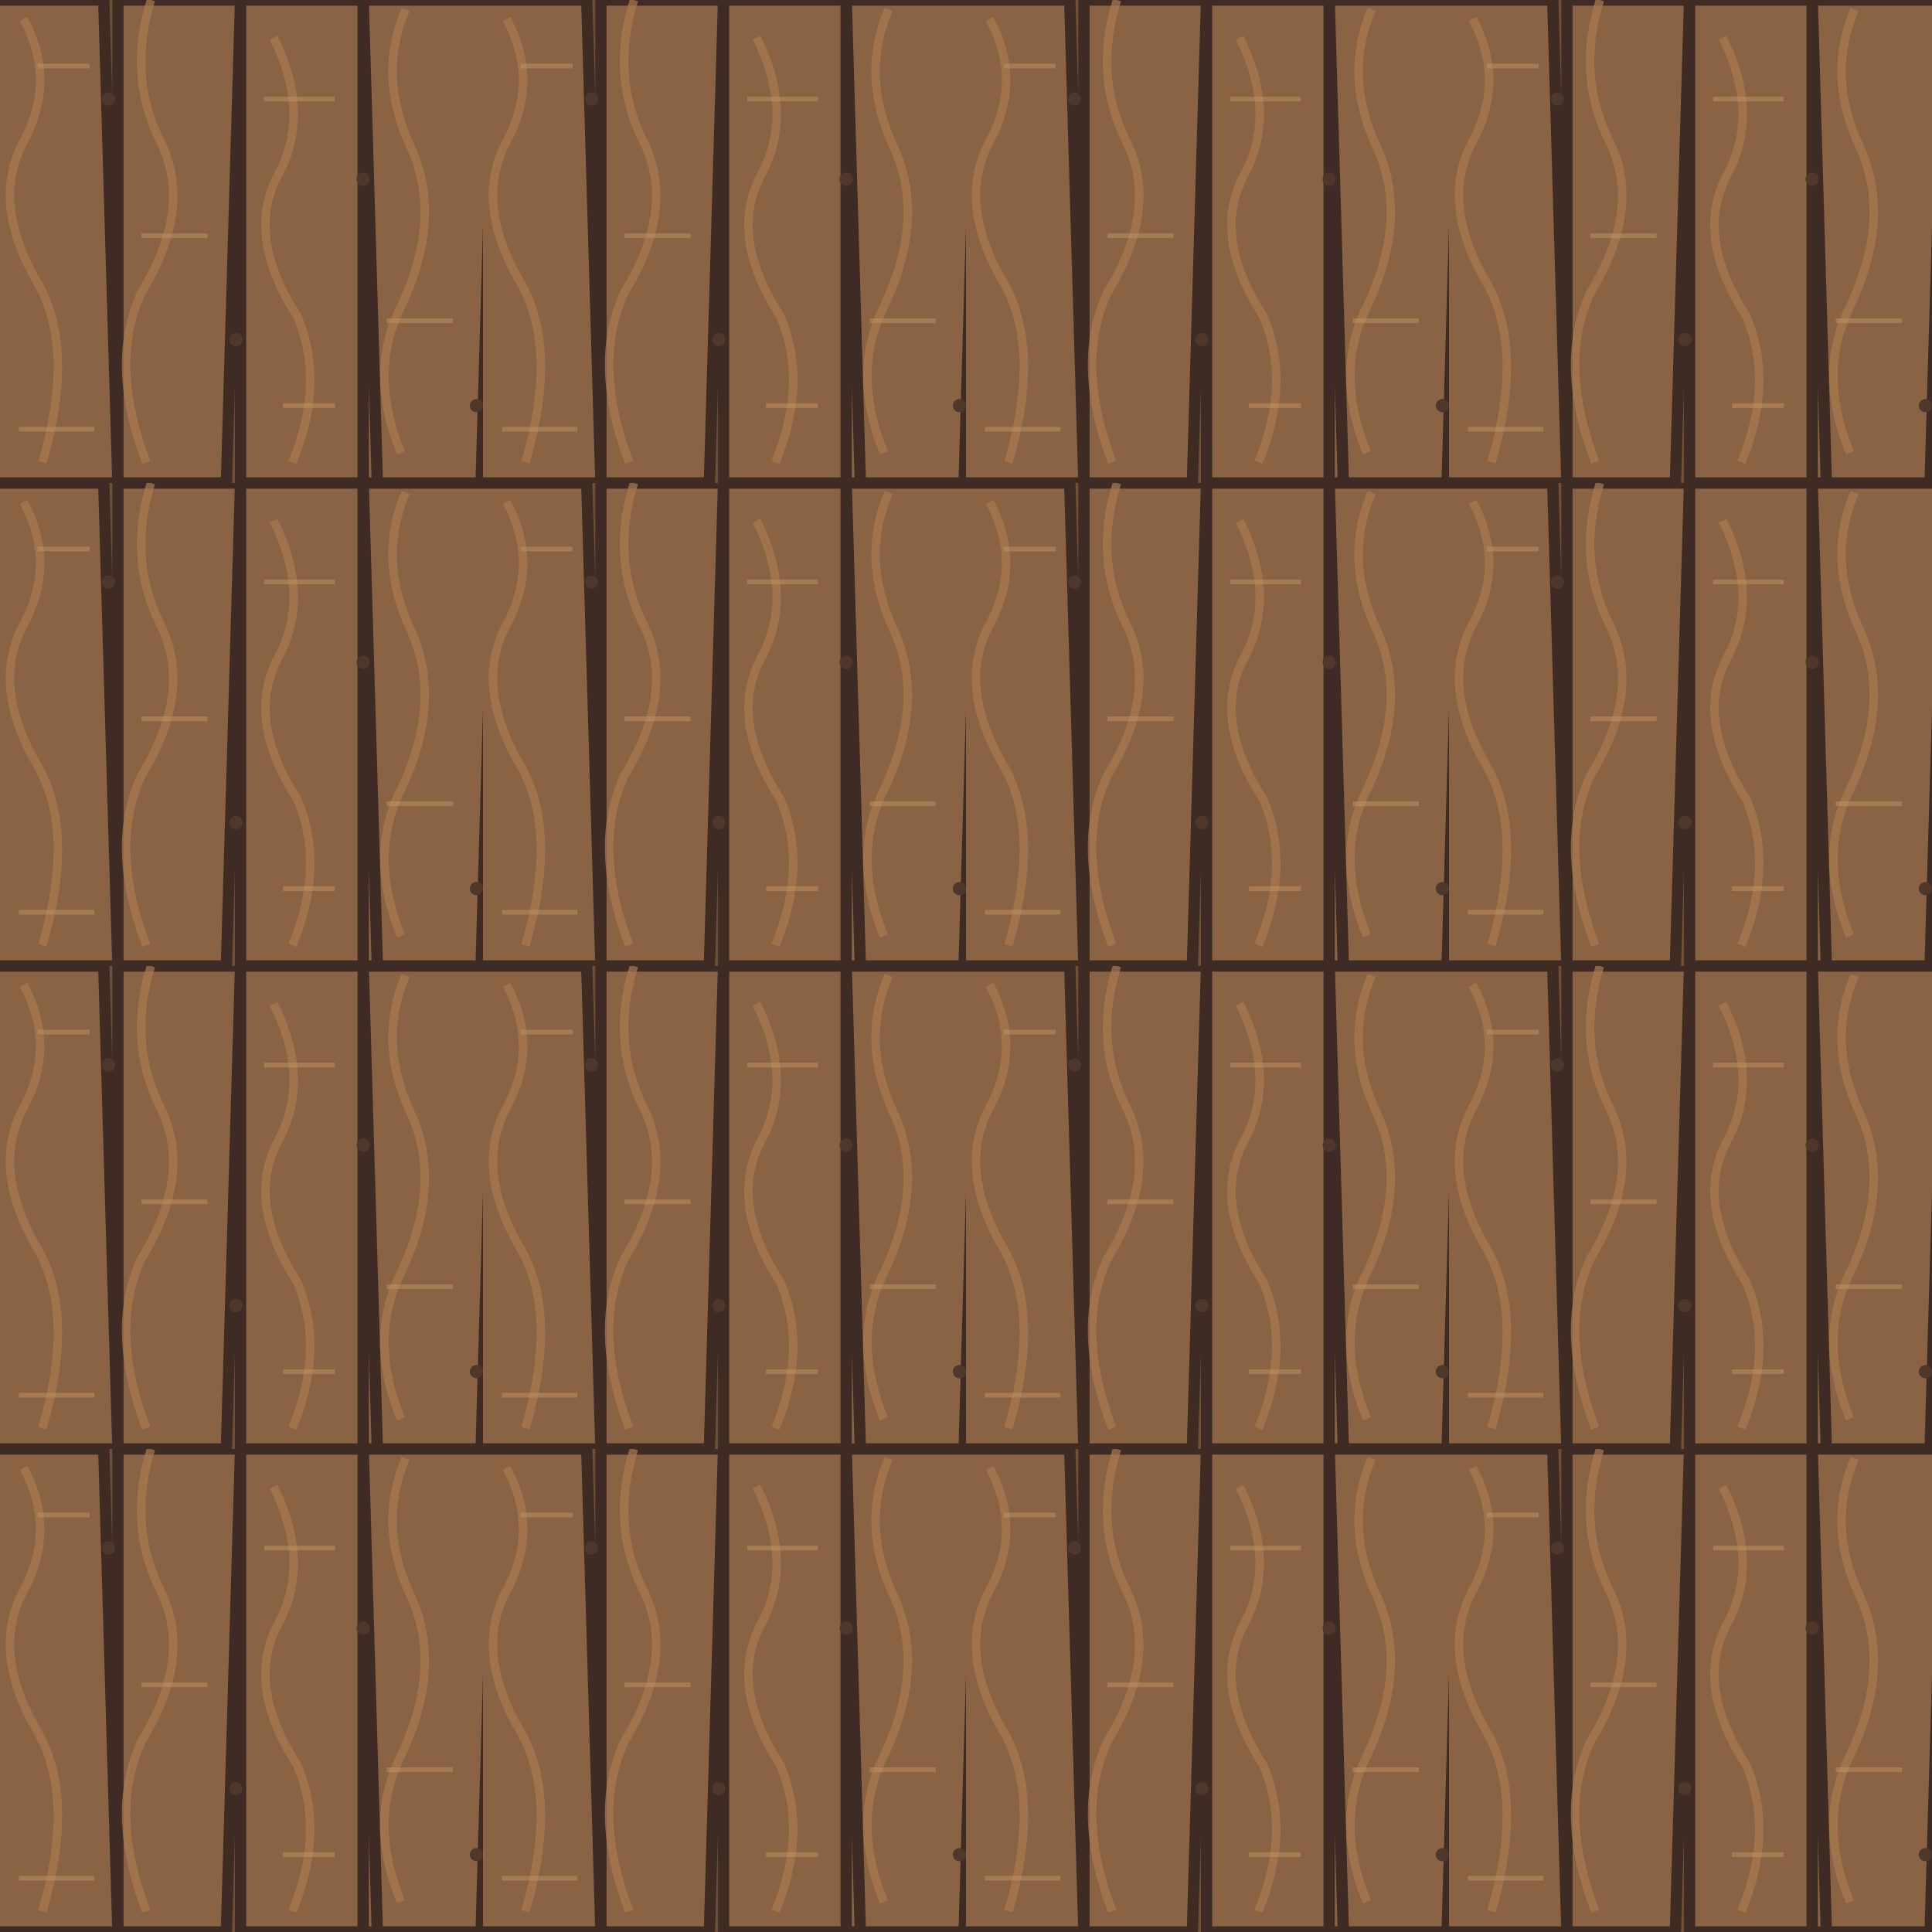
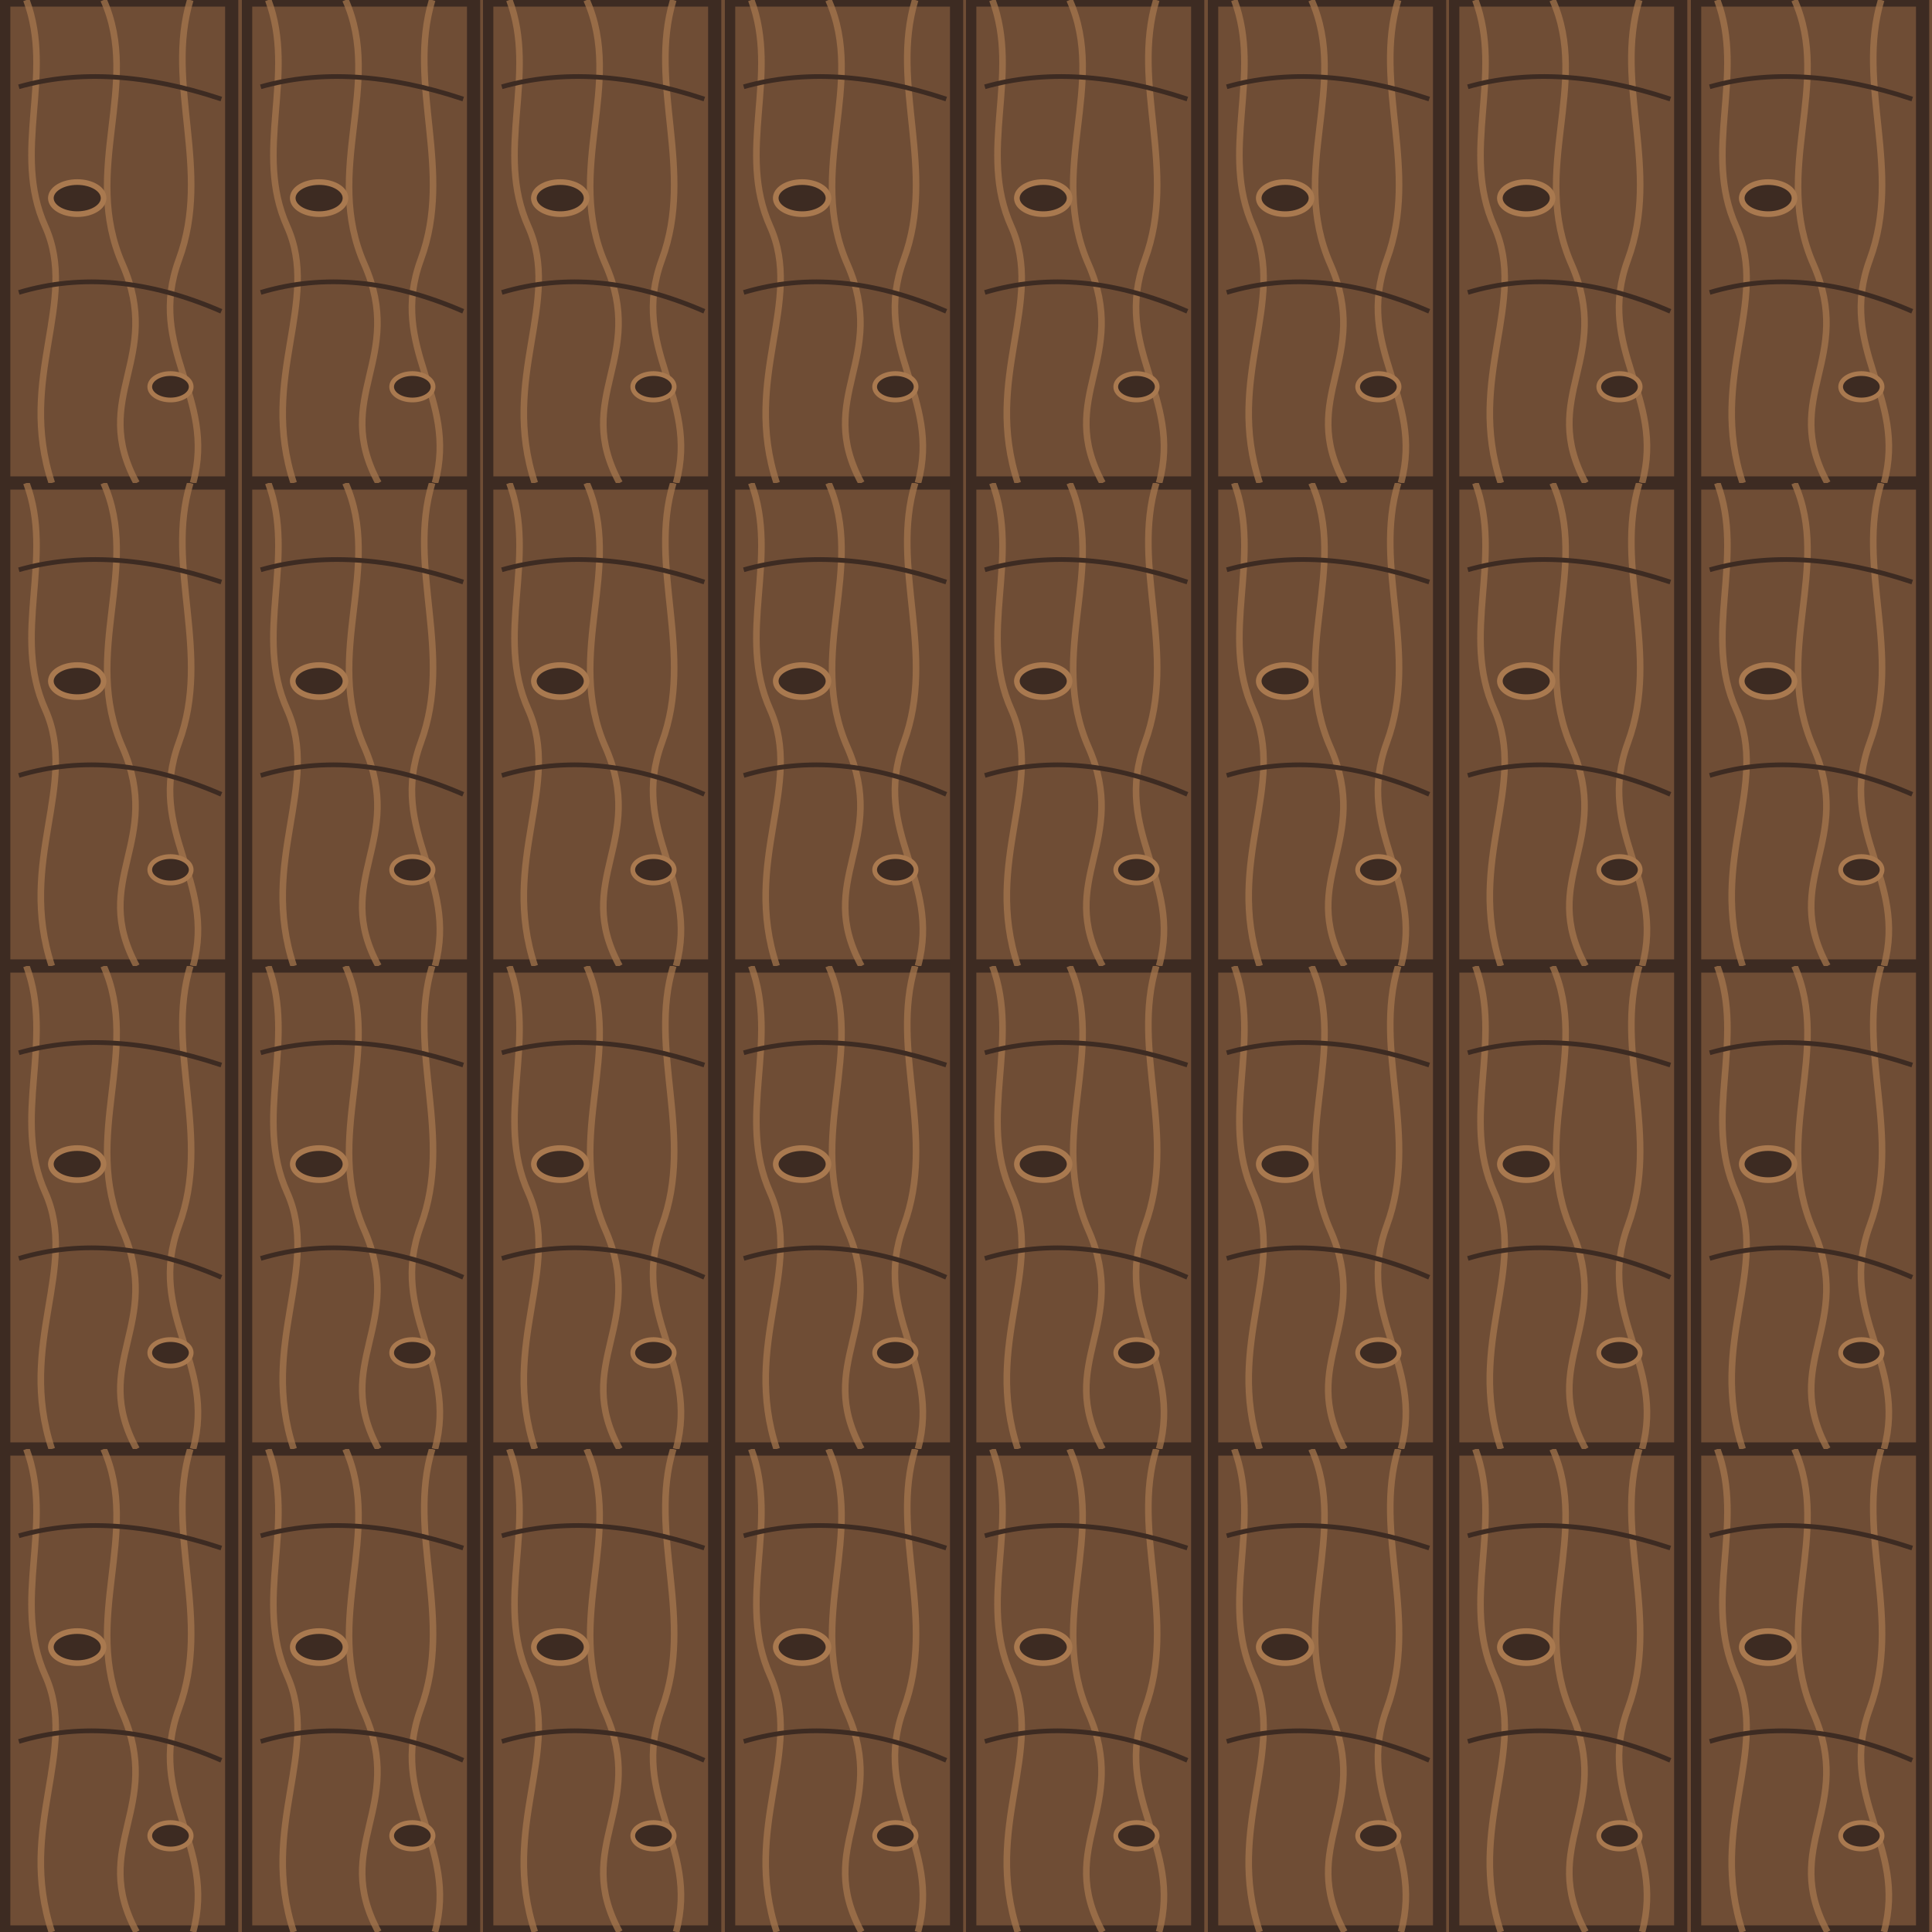
<svg xmlns="http://www.w3.org/2000/svg" width="2048" height="2048">
  <defs>
-     <pattern id="p" width="512" height="512" patternUnits="userSpaceOnUse">
-       <rect width="512" height="512" fill="#725038" />
-       <g stroke="#3e2b23" stroke-width="12">
-         <path fill="#8a6244" d="M-10 0H110L125 512H-10zM125 0H255L240 512H125zM255 0H385L400 512H255zM385 0H525L510 512H385z" />
-       </g>
-       <g fill="none" stroke="#aa7b51" stroke-width="9" opacity=".7">
-         <path d="M25 20q35 65 0 130t15 150q40 70 5 190M160 0q-25 80 10 150t-20 160q-35 75 5 180M290 40q40 80 5 145t20 150q30 70-5 155M430 10q-30 70 5 145t-10 170q-35 70 0 155" />
-       </g>
-       <g stroke="#c19363" stroke-width="5" opacity=".5">
-         <path d="M40 70h55M150 250h70M280 105h75M410 340h70M20 455h80M300 430h55" />
-       </g>
-       <g fill="#4f382b">
-         <circle cx="115" cy="105" r="7" />
-         <circle cx="250" cy="360" r="7" />
-         <circle cx="385" cy="190" r="7" />
-         <circle cx="505" cy="430" r="7" />
-       </g>
+     <pattern id="p" width="256" height="512" patternUnits="userSpaceOnUse">
+       <rect width="256" height="512" fill="#6f4d35" />
+       <rect x="4" width="242" height="512" fill="#6f4d35" stroke="#3d2b22" stroke-width="14" />
+       <path d="M28 0 C58 80 12 160 48 240 S18 400 55 512 M110 0 C150 90 86 180 130 280 S95 420 145 512 M202 0 C175 90 225 180 190 275 S230 420 205 512" fill="none" stroke="#a9794f" stroke-width="7" opacity=".7" />
+       <path d="M20 92 Q115 65 235 105 M20 310 Q120 280 235 330" fill="none" stroke="#3d2b22" stroke-width="5" />
+       <ellipse cx="82" cy="210" rx="28" ry="17" fill="#3d2b22" stroke="#a9794f" stroke-width="6" />
+       <ellipse cx="181" cy="410" rx="22" ry="14" fill="#3d2b22" stroke="#a9794f" stroke-width="5" />
    </pattern>
  </defs>
-   <rect width="2048" height="2048" fill="#725038" />
  <rect width="2048" height="2048" fill="url(#p)" />
</svg>
